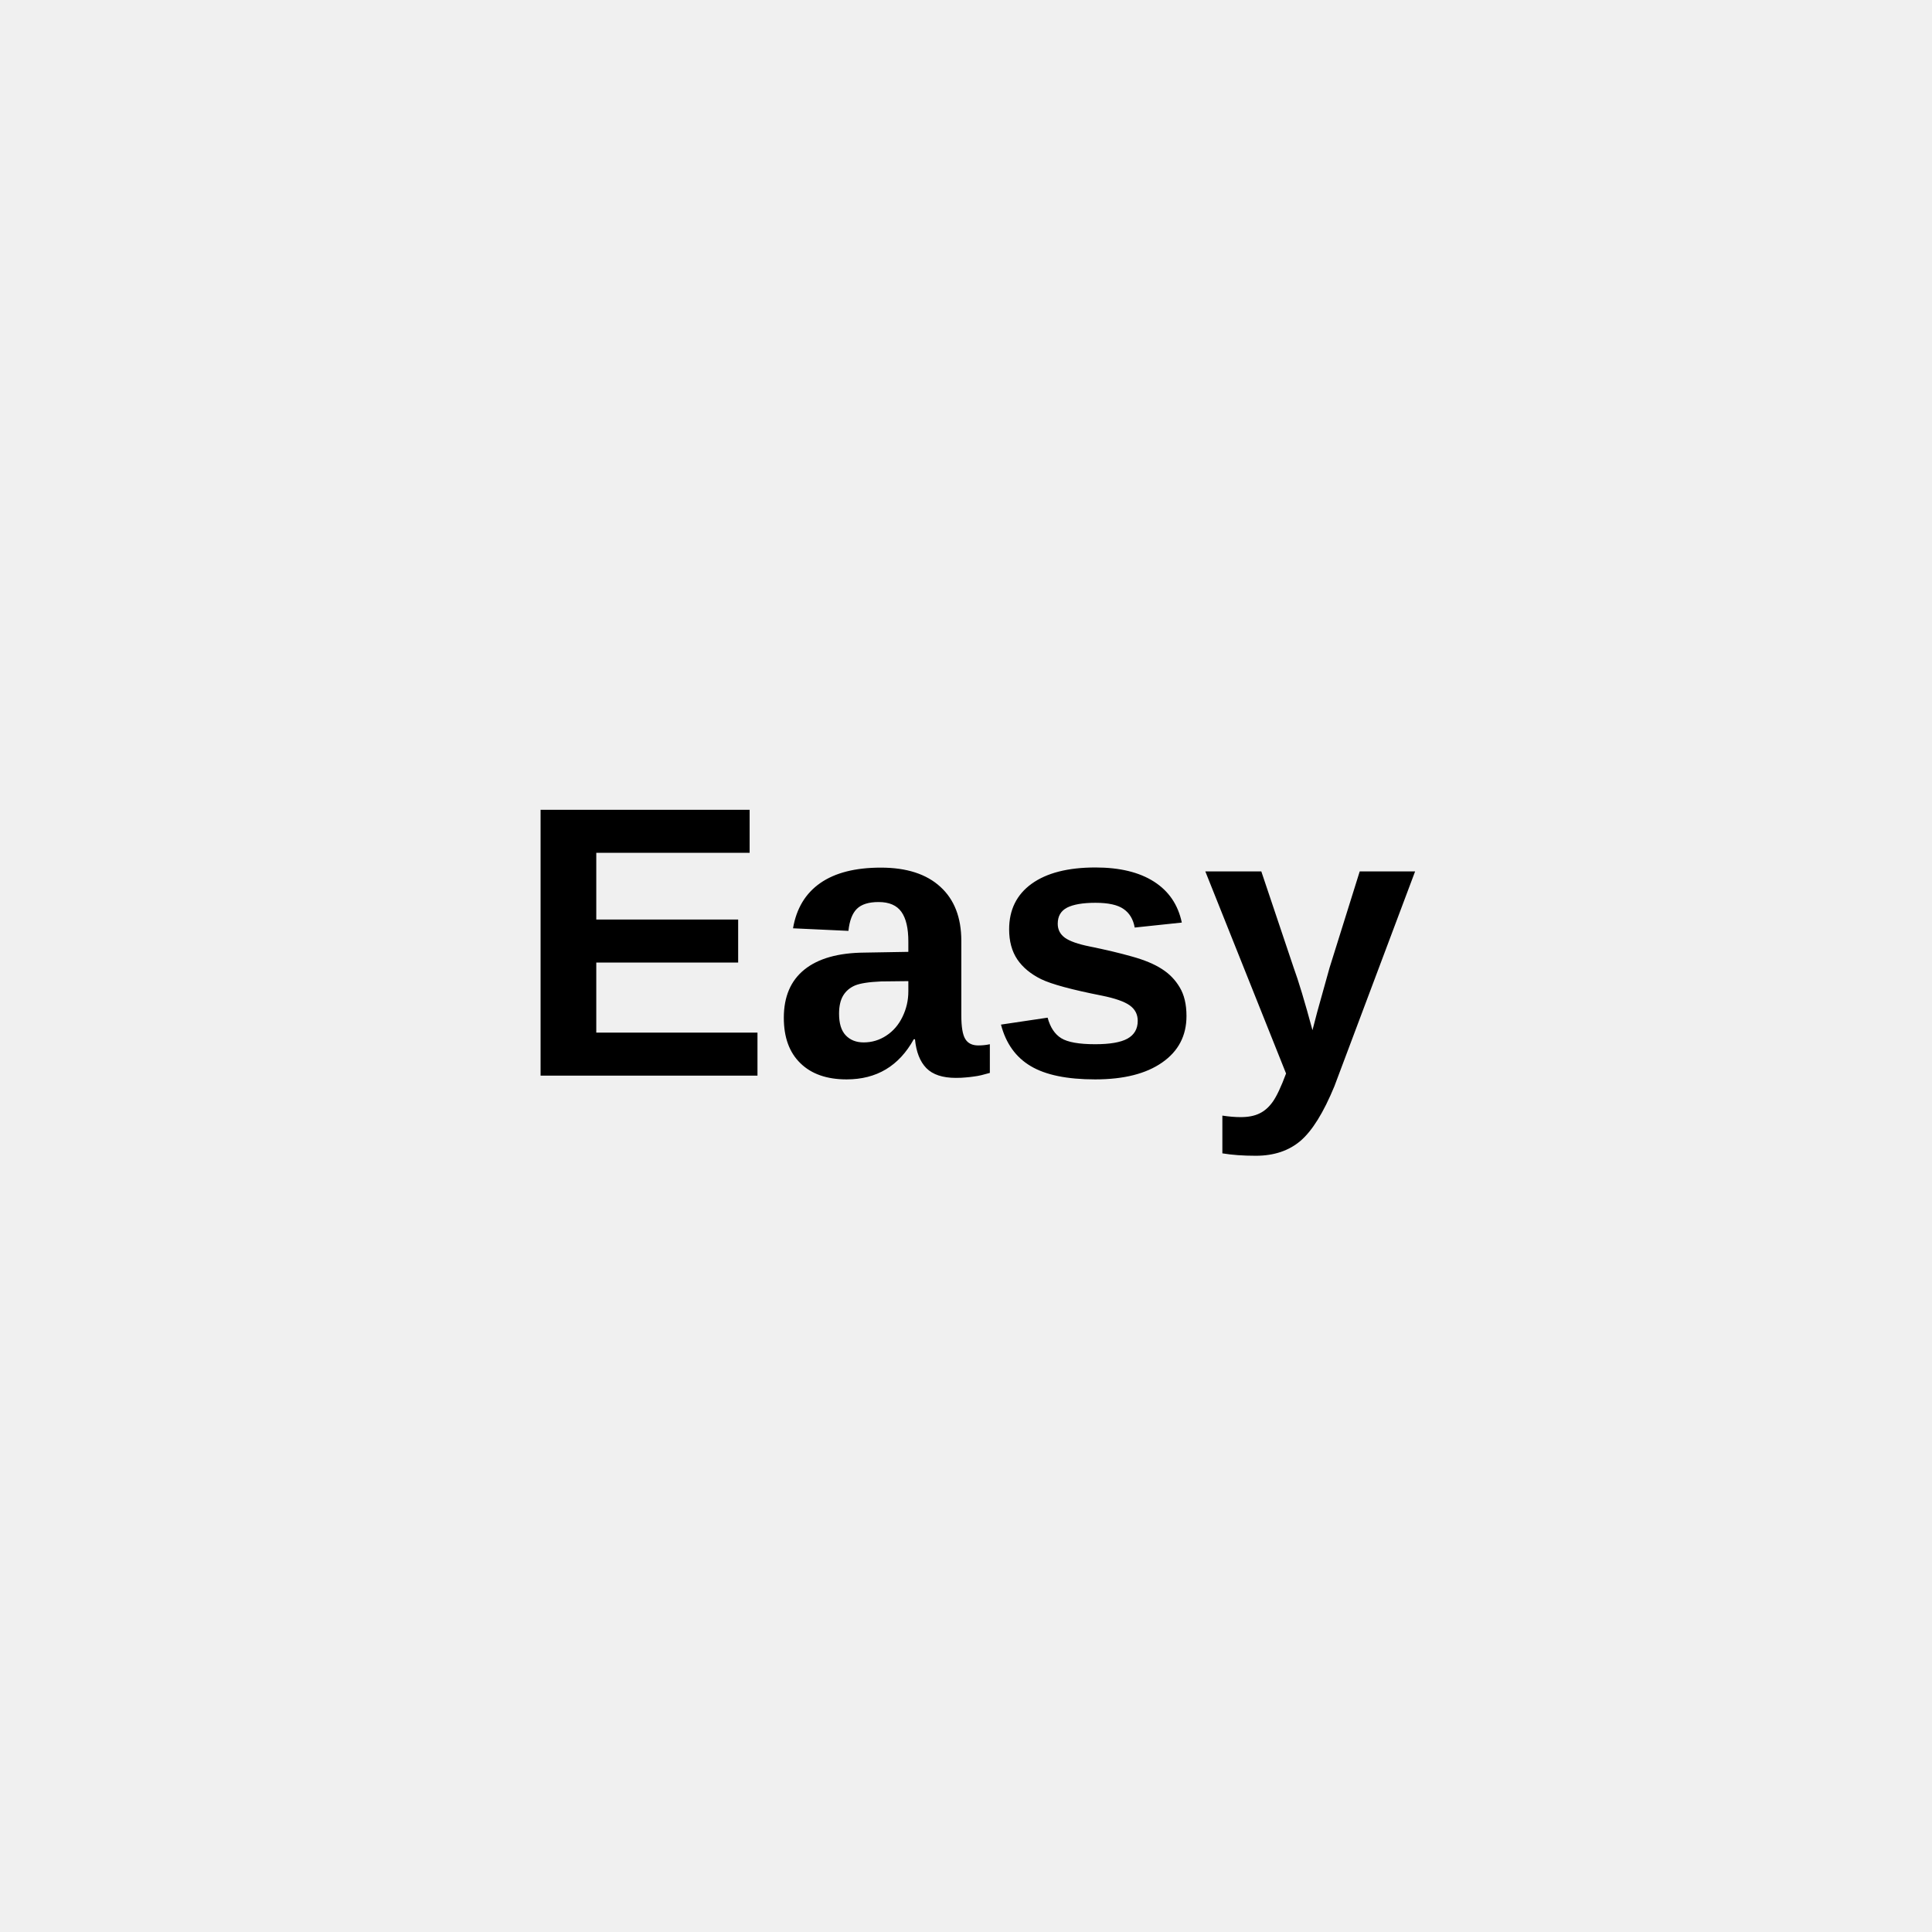
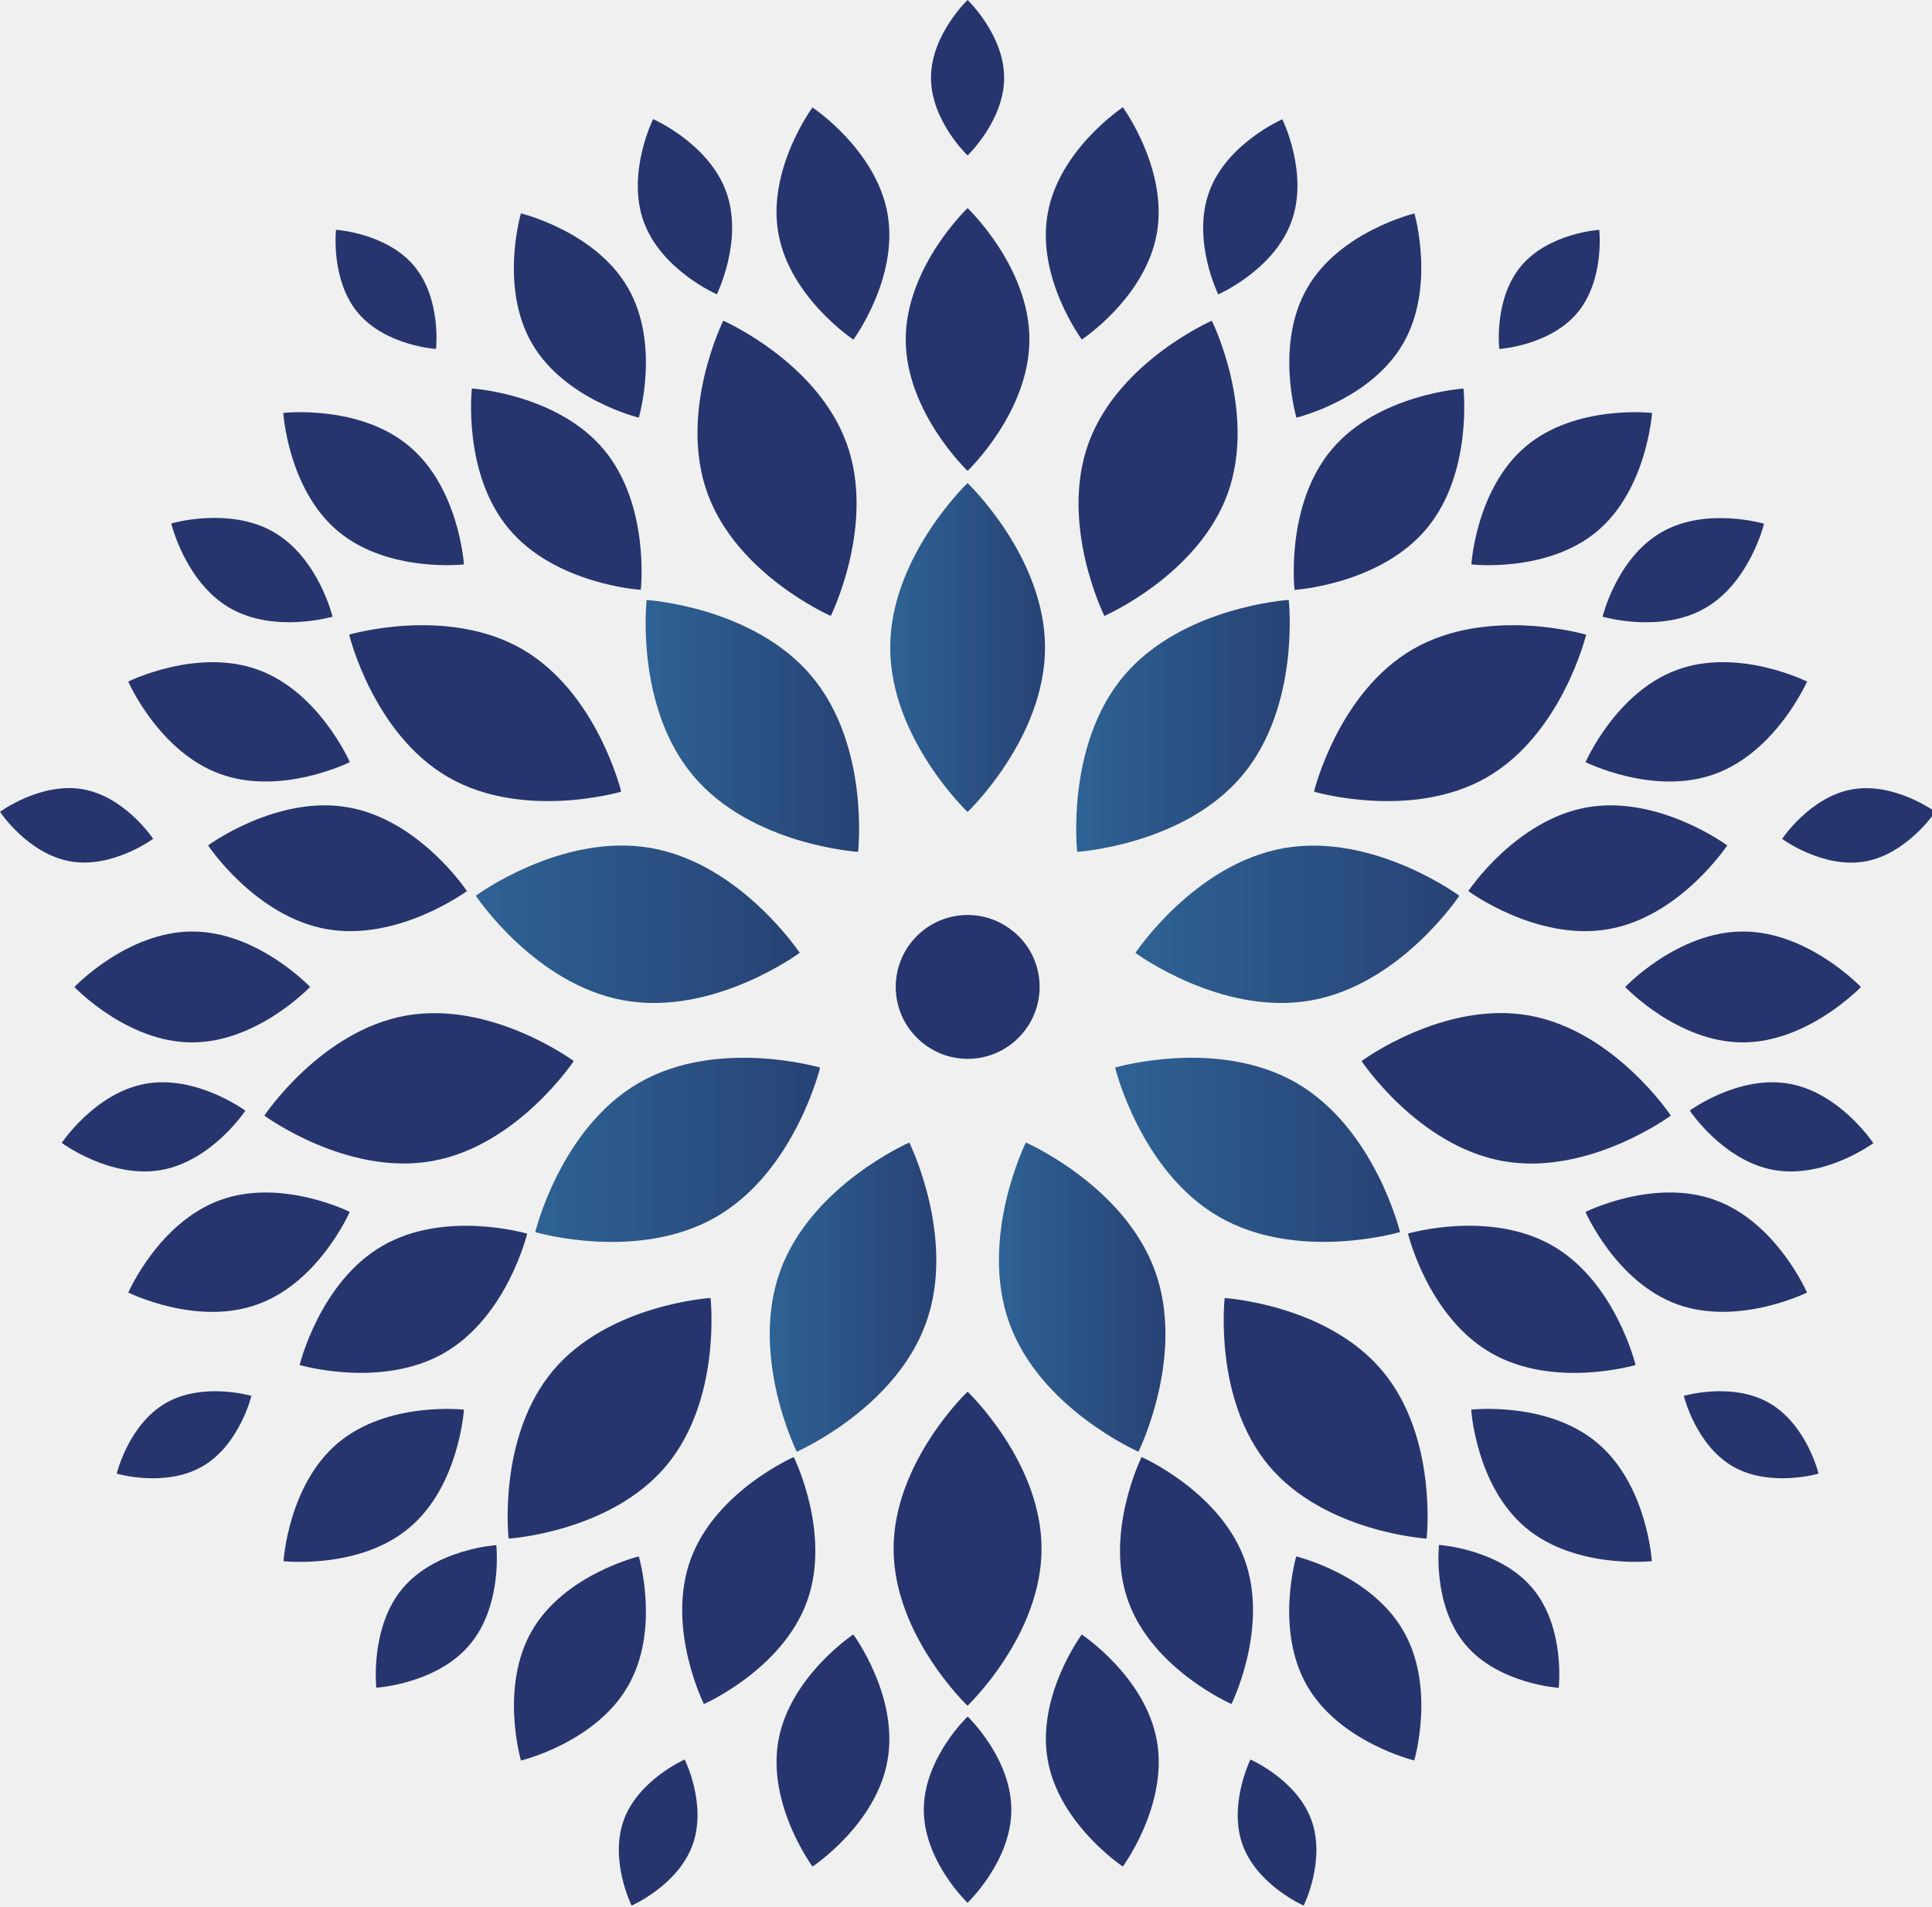
- <svg xmlns="http://www.w3.org/2000/svg" viewBox="0 0 200 200">
-   <rect width="200" height="200" fill="none" />
-   <text x="50%" y="50%" dominant-baseline="middle" text-anchor="middle" font-family="Arial, sans-serif" font-weight="bold" font-size="40" fill="#000000">Easy</text>
+ <svg xmlns="http://www.w3.org/2000/svg" width="234" height="231" viewBox="0 0 234 231" fill="none">
+   <g clip-path="url(#clip0_2323_83)">
+     <path d="M102.53 53.66C106.12 63.54 100.62 74.61 100.62 74.61C100.62 74.61 89.3 69.67 85.7 59.79C82.1 49.91 87.6 38.85 87.6 38.85C87.6 38.85 98.92 43.79 102.52 53.66H102.53Z" fill="#26356E" />
+     <path d="M42.29 76.88C42.29 76.88 45.19 88.89 54.28 94.14C63.38 99.4 75.24 95.9 75.24 95.9C75.24 95.9 72.34 83.89 63.24 78.63C54.13 73.38 42.28 76.88 42.28 76.88H42.29Z" fill="#26356E" />
+     <path d="M32.02 135.14C32.02 135.14 41.96 142.47 52.31 140.65C62.66 138.83 69.49 128.53 69.49 128.53C69.49 128.53 59.55 121.19 49.2 123.02C38.84 124.86 32.02 135.14 32.02 135.14Z" fill="#26356E" />
+     <path d="M61.6 186.38C61.6 186.38 73.94 185.61 80.69 177.56C87.44 169.51 86.06 157.23 86.06 157.23C86.06 157.23 73.72 157.99 66.97 166.04C60.22 174.11 61.6 186.37 61.6 186.37V186.38Z" fill="#26356E" />
+     <path d="M117.19 206.62C117.19 206.62 126.15 198.11 126.15 187.6C126.15 177.09 117.19 168.58 117.19 168.58C117.19 168.58 108.23 177.09 108.23 187.61C108.24 198.12 117.19 206.63 117.19 206.63V206.62Z" fill="#26356E" />
+     <path d="M172.79 186.38C172.79 186.38 174.18 174.11 167.42 166.05C160.67 158 148.33 157.24 148.33 157.24C148.33 157.24 146.94 169.52 153.7 177.57C160.47 185.61 172.79 186.38 172.79 186.38Z" fill="#26356E" />
+     <path d="M202.37 135.14C202.37 135.14 195.54 124.85 185.19 123.01C174.85 121.18 164.91 128.53 164.91 128.53C164.91 128.53 171.74 138.83 182.09 140.66C192.45 142.47 202.38 135.13 202.38 135.13L202.37 135.14Z" fill="#26356E" />
+     <path d="M192.11 76.88C192.11 76.88 180.25 73.38 171.15 78.63C162.05 83.88 159.15 95.9 159.15 95.9C159.15 95.9 171.01 99.4 180.11 94.15C189.21 88.88 192.11 76.88 192.11 76.88Z" fill="#26356E" />
+     <path d="M146.78 38.85C146.78 38.85 135.45 43.79 131.85 53.66C128.25 63.54 133.76 74.61 133.76 74.61C133.76 74.61 145.1 69.67 148.69 59.8C152.26 49.91 146.78 38.86 146.78 38.86V38.85Z" fill="#26356E" />
+     <path d="M122.79 112.88C119.1 109.78 113.63 110.27 110.53 113.95C107.43 117.64 107.92 123.13 111.61 126.22C115.3 129.32 120.77 128.84 123.87 125.15C126.97 121.46 126.5 115.97 122.8 112.88H122.79Z" fill="#26356E" />
+     <path d="M117.19 58.52C117.19 58.52 107.82 67.44 107.82 78.44C107.82 89.44 117.19 98.36 117.19 98.36C117.19 98.36 126.57 89.44 126.57 78.44C126.57 67.44 117.19 58.52 117.19 58.52Z" fill="url(#paint0_linear_2323_83)" />
+     <path d="M78.32 72.67C78.32 72.67 76.87 85.52 83.95 93.96C91.02 102.39 103.93 103.19 103.93 103.19C103.93 103.19 105.38 90.34 98.3 81.91C91.23 73.48 78.32 72.68 78.32 72.68V72.67Z" fill="url(#paint1_linear_2323_83)" />
+     <path d="M57.63 108.51C57.63 108.51 64.79 119.29 75.62 121.19C86.46 123.11 96.86 115.42 96.86 115.42C96.86 115.42 89.7 104.64 78.87 102.73C68.03 100.82 57.62 108.51 57.62 108.51H57.63Z" fill="url(#paint2_linear_2323_83)" />
+     <path d="M64.82 149.25C64.82 149.25 77.23 152.91 86.76 147.4C96.29 141.89 99.33 129.32 99.33 129.32C99.33 129.32 86.92 125.67 77.39 131.17C67.86 136.67 64.83 149.25 64.83 149.25H64.82Z" fill="url(#paint3_linear_2323_83)" />
+     <path d="M96.51 175.85C96.51 175.85 108.37 170.67 112.13 160.33C115.89 149.99 110.13 138.4 110.13 138.4C110.13 138.4 98.28 143.58 94.51 153.92C90.74 164.26 96.5 175.85 96.5 175.85H96.51Z" fill="url(#paint4_linear_2323_83)" />
+     <path d="M137.89 175.85C137.89 175.85 143.64 164.26 139.88 153.92C136.11 143.58 124.25 138.4 124.25 138.4C124.25 138.4 118.5 149.99 122.27 160.33C126.03 170.67 137.89 175.85 137.89 175.85Z" fill="url(#paint5_linear_2323_83)" />
+     <path d="M169.57 149.25C169.57 149.25 166.53 136.67 157 131.17C147.47 125.67 135.06 129.32 135.06 129.32C135.06 129.32 138.11 141.89 147.63 147.39C157.15 152.9 169.56 149.25 169.56 149.25H169.57Z" fill="url(#paint6_linear_2323_83)" />
+     <path d="M176.76 108.51C176.76 108.51 166.34 100.83 155.51 102.74C144.67 104.65 137.52 115.43 137.52 115.43C137.52 115.43 147.93 123.11 158.76 121.19C169.6 119.29 176.75 108.51 176.75 108.51H176.76Z" fill="url(#paint7_linear_2323_83)" />
+     <path d="M156.08 72.67C156.08 72.67 143.16 73.49 136.09 81.9C129.02 90.33 130.47 103.19 130.47 103.19C130.47 103.19 143.37 102.38 150.45 93.95C157.53 85.52 156.09 72.67 156.09 72.67H156.08Z" fill="url(#paint8_linear_2323_83)" />
+     <path d="M117.19 25.21C117.19 25.21 109.7 32.33 109.7 41.12C109.7 49.91 117.19 57.04 117.19 57.04C117.19 57.04 124.68 49.92 124.68 41.12C124.68 32.32 117.19 25.21 117.19 25.21Z" fill="#26356E" />
+     <path d="M57.15 47.07C57.15 47.07 55.99 57.34 61.64 64.07C67.29 70.81 77.61 71.45 77.61 71.45C77.61 71.45 78.77 61.18 73.12 54.44C67.47 47.7 57.15 47.06 57.15 47.06V47.07Z" fill="#26356E" />
+     <path d="M25.2 102.41C25.2 102.41 30.92 111.02 39.57 112.55C48.23 114.08 56.55 107.94 56.55 107.94C56.55 107.94 50.84 99.32 42.18 97.8C33.53 96.27 25.2 102.41 25.2 102.41Z" fill="#26356E" />
+     <path d="M36.29 165.35C36.29 165.35 46.21 168.27 53.82 163.88C61.44 159.48 63.85 149.44 63.85 149.44C63.85 149.44 53.95 146.51 46.33 150.91C38.72 155.3 36.29 165.36 36.29 165.36V165.35Z" fill="#26356E" />
+     <path d="M85.25 206.42C85.25 206.42 94.72 202.28 97.73 194.02C100.74 185.76 96.14 176.5 96.14 176.5C96.14 176.5 86.66 180.63 83.65 188.89C80.63 197.15 85.25 206.41 85.25 206.41V206.42Z" fill="#26356E" />
+     <path d="M149.15 206.42C149.15 206.42 153.75 197.16 150.74 188.9C147.73 180.65 138.27 176.5 138.27 176.5C138.27 176.5 133.67 185.76 136.67 194.02C139.67 202.28 149.16 206.42 149.16 206.42H149.15Z" fill="#26356E" />
+     <path d="M198.1 165.35C198.1 165.35 195.67 155.3 188.06 150.91C180.45 146.51 170.53 149.43 170.53 149.43C170.53 149.43 172.95 159.48 180.57 163.88C188.17 168.28 198.1 165.35 198.1 165.35Z" fill="#26356E" />
+     <path d="M209.2 102.41C209.2 102.41 200.88 96.27 192.22 97.8C183.56 99.33 177.84 107.94 177.84 107.94C177.84 107.94 186.15 114.08 194.83 112.55C203.48 111.04 209.2 102.41 209.2 102.41Z" fill="#26356E" />
+     <path d="M177.25 47.07C177.25 47.07 166.93 47.72 161.29 54.45C155.64 61.18 156.79 71.46 156.79 71.46C156.79 71.46 167.1 70.81 172.76 64.07C178.41 57.35 177.25 47.07 177.25 47.07Z" fill="#26356E" />
+     <path d="M98.41 13.01C98.41 13.01 92.9 20.47 94.27 28.24C95.63 36.01 103.36 41.14 103.36 41.14C103.36 41.14 108.87 33.68 107.5 25.91C106.14 18.15 98.41 13.02 98.41 13.02V13.01Z" fill="#26356E" />
+     <path d="M63.09 25.86C63.09 25.86 60.47 34.76 64.42 41.58C68.36 48.42 77.37 50.59 77.37 50.59C77.37 50.59 80.01 41.69 76.05 34.86C72.12 28.02 63.09 25.85 63.09 25.85V25.86Z" fill="#26356E" />
+     <path d="M34.31 50.02C34.31 50.02 34.89 59.28 40.93 64.34C46.97 69.42 56.19 68.37 56.19 68.37C56.19 68.37 55.61 59.11 49.56 54.05C43.53 48.97 34.31 50.02 34.31 50.02Z" fill="#26356E" />
+     <path d="M15.53 82.56C15.53 82.56 19.24 91.06 26.65 93.75C34.06 96.46 42.37 92.32 42.37 92.32C42.37 92.32 38.66 83.81 31.25 81.13C23.85 78.43 15.54 82.56 15.54 82.56H15.53Z" fill="#26356E" />
+     <path d="M9.01 119.56C9.01 119.56 15.4 126.29 23.28 126.27C31.17 126.27 37.56 119.55 37.56 119.55C37.56 119.55 31.17 112.82 23.28 112.84C15.4 112.84 9.01 119.56 9.01 119.56Z" fill="#26356E" />
+     <path d="M15.54 156.57C15.54 156.57 23.84 160.71 31.24 157.99C38.66 155.3 42.36 146.8 42.36 146.8C42.36 146.8 34.06 142.66 26.65 145.38C19.24 148.07 15.54 156.57 15.54 156.57Z" fill="#26356E" />
+     <path d="M34.33 189.11C34.33 189.11 43.54 190.15 49.57 185.07C55.62 180.01 56.19 170.76 56.19 170.76C56.19 170.76 46.98 169.71 40.94 174.79C34.91 179.85 34.34 189.11 34.34 189.11H34.33Z" fill="#26356E" />
+     <path d="M63.11 213.26C63.11 213.26 72.12 211.09 76.05 204.26C80.01 197.43 77.37 188.54 77.37 188.54C77.37 188.54 68.36 190.7 64.42 197.55C60.49 204.37 63.1 213.27 63.1 213.27L63.11 213.26Z" fill="#26356E" />
+     <path d="M98.41 226.11C98.41 226.11 106.15 220.99 107.5 213.22C108.87 205.45 103.35 197.99 103.35 197.99C103.35 197.99 95.63 203.11 94.27 210.89C92.91 218.65 98.41 226.11 98.41 226.11Z" fill="#26356E" />
+     <path d="M135.99 226.11C135.99 226.11 141.5 218.65 140.12 210.89C138.76 203.12 131.02 198 131.02 198C131.02 198 125.51 205.44 126.9 213.21C128.27 220.97 135.99 226.1 135.99 226.1V226.11Z" fill="#26356E" />
+     <path d="M171.29 213.26C171.29 213.26 173.93 204.36 169.96 197.54C166.02 190.7 157 188.54 157 188.54C157 188.54 154.37 197.42 158.33 204.24C162.27 211.06 171.28 213.25 171.28 213.25L171.29 213.26Z" fill="#26356E" />
+     <path d="M200.07 189.11C200.07 189.11 199.5 179.84 193.45 174.78C187.42 169.7 178.19 170.76 178.19 170.76C178.19 170.76 178.76 180.01 184.81 185.07C190.85 190.13 200.06 189.11 200.06 189.11H200.07Z" fill="#26356E" />
+     <path d="M218.86 156.57C218.86 156.57 215.17 148.06 207.74 145.37C200.34 142.66 192.03 146.81 192.03 146.81C192.03 146.81 195.72 155.31 203.15 158C210.55 160.68 218.85 156.58 218.85 156.58L218.86 156.57Z" fill="#26356E" />
+     <path d="M225.39 119.56C225.39 119.56 218.99 112.83 211.11 112.84C203.22 112.83 196.84 119.56 196.84 119.56C196.84 119.56 203.21 126.29 211.11 126.27C218.99 126.26 225.39 119.56 225.39 119.56Z" fill="#26356E" />
+     <path d="M218.87 82.56C218.87 82.56 210.56 78.42 203.16 81.13C195.74 83.81 192.04 92.32 192.04 92.32C192.04 92.32 200.33 96.47 207.75 93.74C215.15 91.03 218.87 82.55 218.87 82.55V82.56Z" fill="#26356E" />
+     <path d="M200.09 50.02C200.09 50.02 190.87 48.97 184.83 54.05C178.78 59.11 178.21 68.37 178.21 68.37C178.21 68.37 187.41 69.43 193.46 64.34C199.48 59.27 200.09 50.03 200.09 50.03V50.02Z" fill="#26356E" />
+     <path d="M171.31 25.86C171.31 25.86 162.27 28.03 158.34 34.87C154.38 41.68 157.02 50.59 157.02 50.59C157.02 50.59 166.03 48.44 169.97 41.57C173.89 34.75 171.31 25.85 171.31 25.85V25.86Z" fill="#26356E" />
+     <path d="M135.99 13C135.99 13 128.24 18.13 126.89 25.9C125.5 33.66 131.03 41.13 131.03 41.13C131.03 41.13 138.77 36.03 140.12 28.23C141.47 20.48 136 13 136 13H135.99Z" fill="#26356E" />
+     <path d="M79.1 14.44C79.1 14.44 75.84 21.01 77.97 26.86C80.1 32.73 86.82 35.65 86.82 35.65C86.82 35.65 90.08 29.08 87.95 23.22C85.82 17.36 79.11 14.43 79.11 14.43L79.1 14.44Z" fill="#26356E" />
+     <path d="M20.74 63.41C20.74 63.41 22.45 70.54 27.85 73.66C33.25 76.77 40.28 74.7 40.28 74.7C40.28 74.7 38.56 67.58 33.16 64.46C27.78 61.34 20.74 63.41 20.74 63.41Z" fill="#26356E" />
+     <path d="M7.49 138.45C7.49 138.45 13.39 142.82 19.52 141.73C25.67 140.65 29.72 134.54 29.72 134.54C29.72 134.54 23.82 130.2 17.68 131.27C11.54 132.34 7.48 138.44 7.48 138.44L7.49 138.45Z" fill="#26356E" />
+     <path d="M45.59 204.44C45.59 204.44 52.91 203.99 56.9 199.22C60.93 194.44 60.11 187.17 60.11 187.17C60.11 187.17 52.8 187.62 48.77 192.4C44.77 197.16 45.58 204.44 45.58 204.44H45.59Z" fill="#26356E" />
+     <path d="M117.18 230.5C117.18 230.5 122.5 225.45 122.49 219.23C122.5 212.98 117.2 207.93 117.2 207.93C117.2 207.93 111.89 212.97 111.89 219.22C111.88 225.44 117.18 230.49 117.18 230.49V230.5Z" fill="#26356E" />
+     <path d="M188.79 204.46C188.79 204.46 189.62 197.16 185.62 192.4C181.61 187.61 174.29 187.15 174.29 187.15C174.29 187.15 173.47 194.42 177.48 199.21C181.47 203.98 188.79 204.46 188.79 204.46Z" fill="#26356E" />
+     <path d="M226.89 138.47C226.89 138.47 222.83 132.35 216.71 131.28C210.57 130.18 204.66 134.53 204.66 134.53C204.66 134.53 208.71 140.64 214.86 141.73C220.99 142.82 226.89 138.48 226.89 138.48V138.47Z" fill="#26356E" />
+     <path d="M213.66 63.44C213.66 63.44 206.62 61.36 201.25 64.47C195.82 67.57 194.1 74.7 194.1 74.7C194.1 74.7 201.13 76.78 206.53 73.66C211.93 70.56 213.66 63.44 213.66 63.44Z" fill="#26356E" />
+     <path d="M155.31 14.45C155.31 14.45 148.58 17.38 146.46 23.22C144.31 29.08 147.55 35.66 147.55 35.66C147.55 35.66 154.28 32.73 156.41 26.86C158.56 21 155.31 14.45 155.31 14.45Z" fill="#26356E" />
+     <path d="M117.19 0C117.19 0 112.76 4.21 112.76 9.42C112.76 14.63 117.19 18.83 117.19 18.83C117.19 18.83 121.62 14.62 121.62 9.42C121.62 4.21 117.19 0 117.19 0Z" fill="#26356E" />
+     <path d="M40.7 27.84C40.7 27.84 40.02 33.92 43.36 37.9C46.71 41.89 52.81 42.27 52.81 42.27C52.81 42.27 53.49 36.19 50.15 32.21C46.81 28.22 40.71 27.84 40.71 27.84H40.7Z" fill="#26356E" />
+     <path d="M0 98.34C0 98.34 3.38 103.44 8.51 104.34C13.63 105.24 18.55 101.61 18.55 101.61C18.55 101.61 15.17 96.51 10.04 95.61C4.92 94.71 0 98.34 0 98.34Z" fill="#26356E" />
+     <path d="M14.14 178.51C14.14 178.51 19.99 180.24 24.52 177.63C29.02 175.03 30.45 169.09 30.45 169.09C30.45 169.09 24.59 167.36 20.08 169.96C15.57 172.56 14.14 178.5 14.14 178.5V178.51Z" fill="#26356E" />
+     <path d="M76.5 230.83C76.5 230.83 82.1 228.4 83.88 223.49C85.66 218.61 82.93 213.14 82.93 213.14C82.93 213.14 77.33 215.59 75.55 220.47C73.78 225.36 76.5 230.83 76.5 230.83Z" fill="#26356E" />
+     <path d="M157.9 230.83C157.9 230.83 160.62 225.36 158.83 220.46C157.06 215.58 151.45 213.14 151.45 213.14C151.45 213.14 148.74 218.61 150.51 223.5C152.3 228.39 157.9 230.83 157.9 230.83Z" fill="#26356E" />
+     <path d="M220.26 178.51C220.26 178.51 218.83 172.57 214.3 169.96C209.81 167.36 203.94 169.09 203.94 169.09C203.94 169.09 205.38 175.03 209.88 177.64C214.39 180.23 220.25 178.51 220.25 178.51H220.26Z" fill="#26356E" />
+     <path d="M234.4 98.34C234.4 98.34 229.48 94.72 224.34 95.62C219.22 96.52 215.85 101.62 215.85 101.62C215.85 101.62 220.76 105.25 225.9 104.35C231.02 103.43 234.4 98.34 234.4 98.34Z" fill="#26356E" />
+     <path d="M193.7 27.84C193.7 27.84 187.6 28.22 184.24 32.22C180.89 36.2 181.59 42.27 181.59 42.27C181.59 42.27 187.69 41.89 191.04 37.9C194.38 33.91 193.7 27.84 193.7 27.84Z" fill="#26356E" />
+   </g>
+   <defs>
+     <linearGradient id="paint0_linear_2323_83" x1="107.82" y1="78.44" x2="126.57" y2="78.44" gradientUnits="userSpaceOnUse">
+       <stop stop-color="#2E6294" />
+       <stop offset="1" stop-color="#284275" />
+     </linearGradient>
+     <linearGradient id="paint1_linear_2323_83" x1="78.2" y1="87.93" x2="104.05" y2="87.93" gradientUnits="userSpaceOnUse">
+       <stop stop-color="#2E6294" />
+       <stop offset="1" stop-color="#284275" />
+     </linearGradient>
+     <linearGradient id="paint2_linear_2323_83" x1="57.63" y1="111.96" x2="96.87" y2="111.96" gradientUnits="userSpaceOnUse">
+       <stop stop-color="#2E6294" />
+       <stop offset="1" stop-color="#284275" />
+     </linearGradient>
+     <linearGradient id="paint3_linear_2323_83" x1="64.82" y1="139.29" x2="99.32" y2="139.29" gradientUnits="userSpaceOnUse">
+       <stop stop-color="#2E6294" />
+       <stop offset="1" stop-color="#284275" />
+     </linearGradient>
+     <linearGradient id="paint4_linear_2323_83" x1="93.24" y1="157.12" x2="113.4" y2="157.12" gradientUnits="userSpaceOnUse">
+       <stop stop-color="#2E6294" />
+       <stop offset="1" stop-color="#284275" />
+     </linearGradient>
+     <linearGradient id="paint5_linear_2323_83" x1="120.99" y1="157.12" x2="141.15" y2="157.12" gradientUnits="userSpaceOnUse">
+       <stop stop-color="#2E6294" />
+       <stop offset="1" stop-color="#284275" />
+     </linearGradient>
+     <linearGradient id="paint6_linear_2323_83" x1="135.07" y1="139.29" x2="169.57" y2="139.29" gradientUnits="userSpaceOnUse">
+       <stop stop-color="#2E6294" />
+       <stop offset="1" stop-color="#284275" />
+     </linearGradient>
+     <linearGradient id="paint7_linear_2323_83" x1="137.52" y1="111.96" x2="176.76" y2="111.96" gradientUnits="userSpaceOnUse">
+       <stop stop-color="#2E6294" />
+       <stop offset="1" stop-color="#284275" />
+     </linearGradient>
+     <linearGradient id="paint8_linear_2323_83" x1="130.34" y1="87.94" x2="156.2" y2="87.94" gradientUnits="userSpaceOnUse">
+       <stop stop-color="#2E6294" />
+       <stop offset="1" stop-color="#284275" />
+     </linearGradient>
+     <clipPath id="clip0_2323_83">
+       <rect width="234" height="231" fill="white" />
+     </clipPath>
+   </defs>
</svg>
